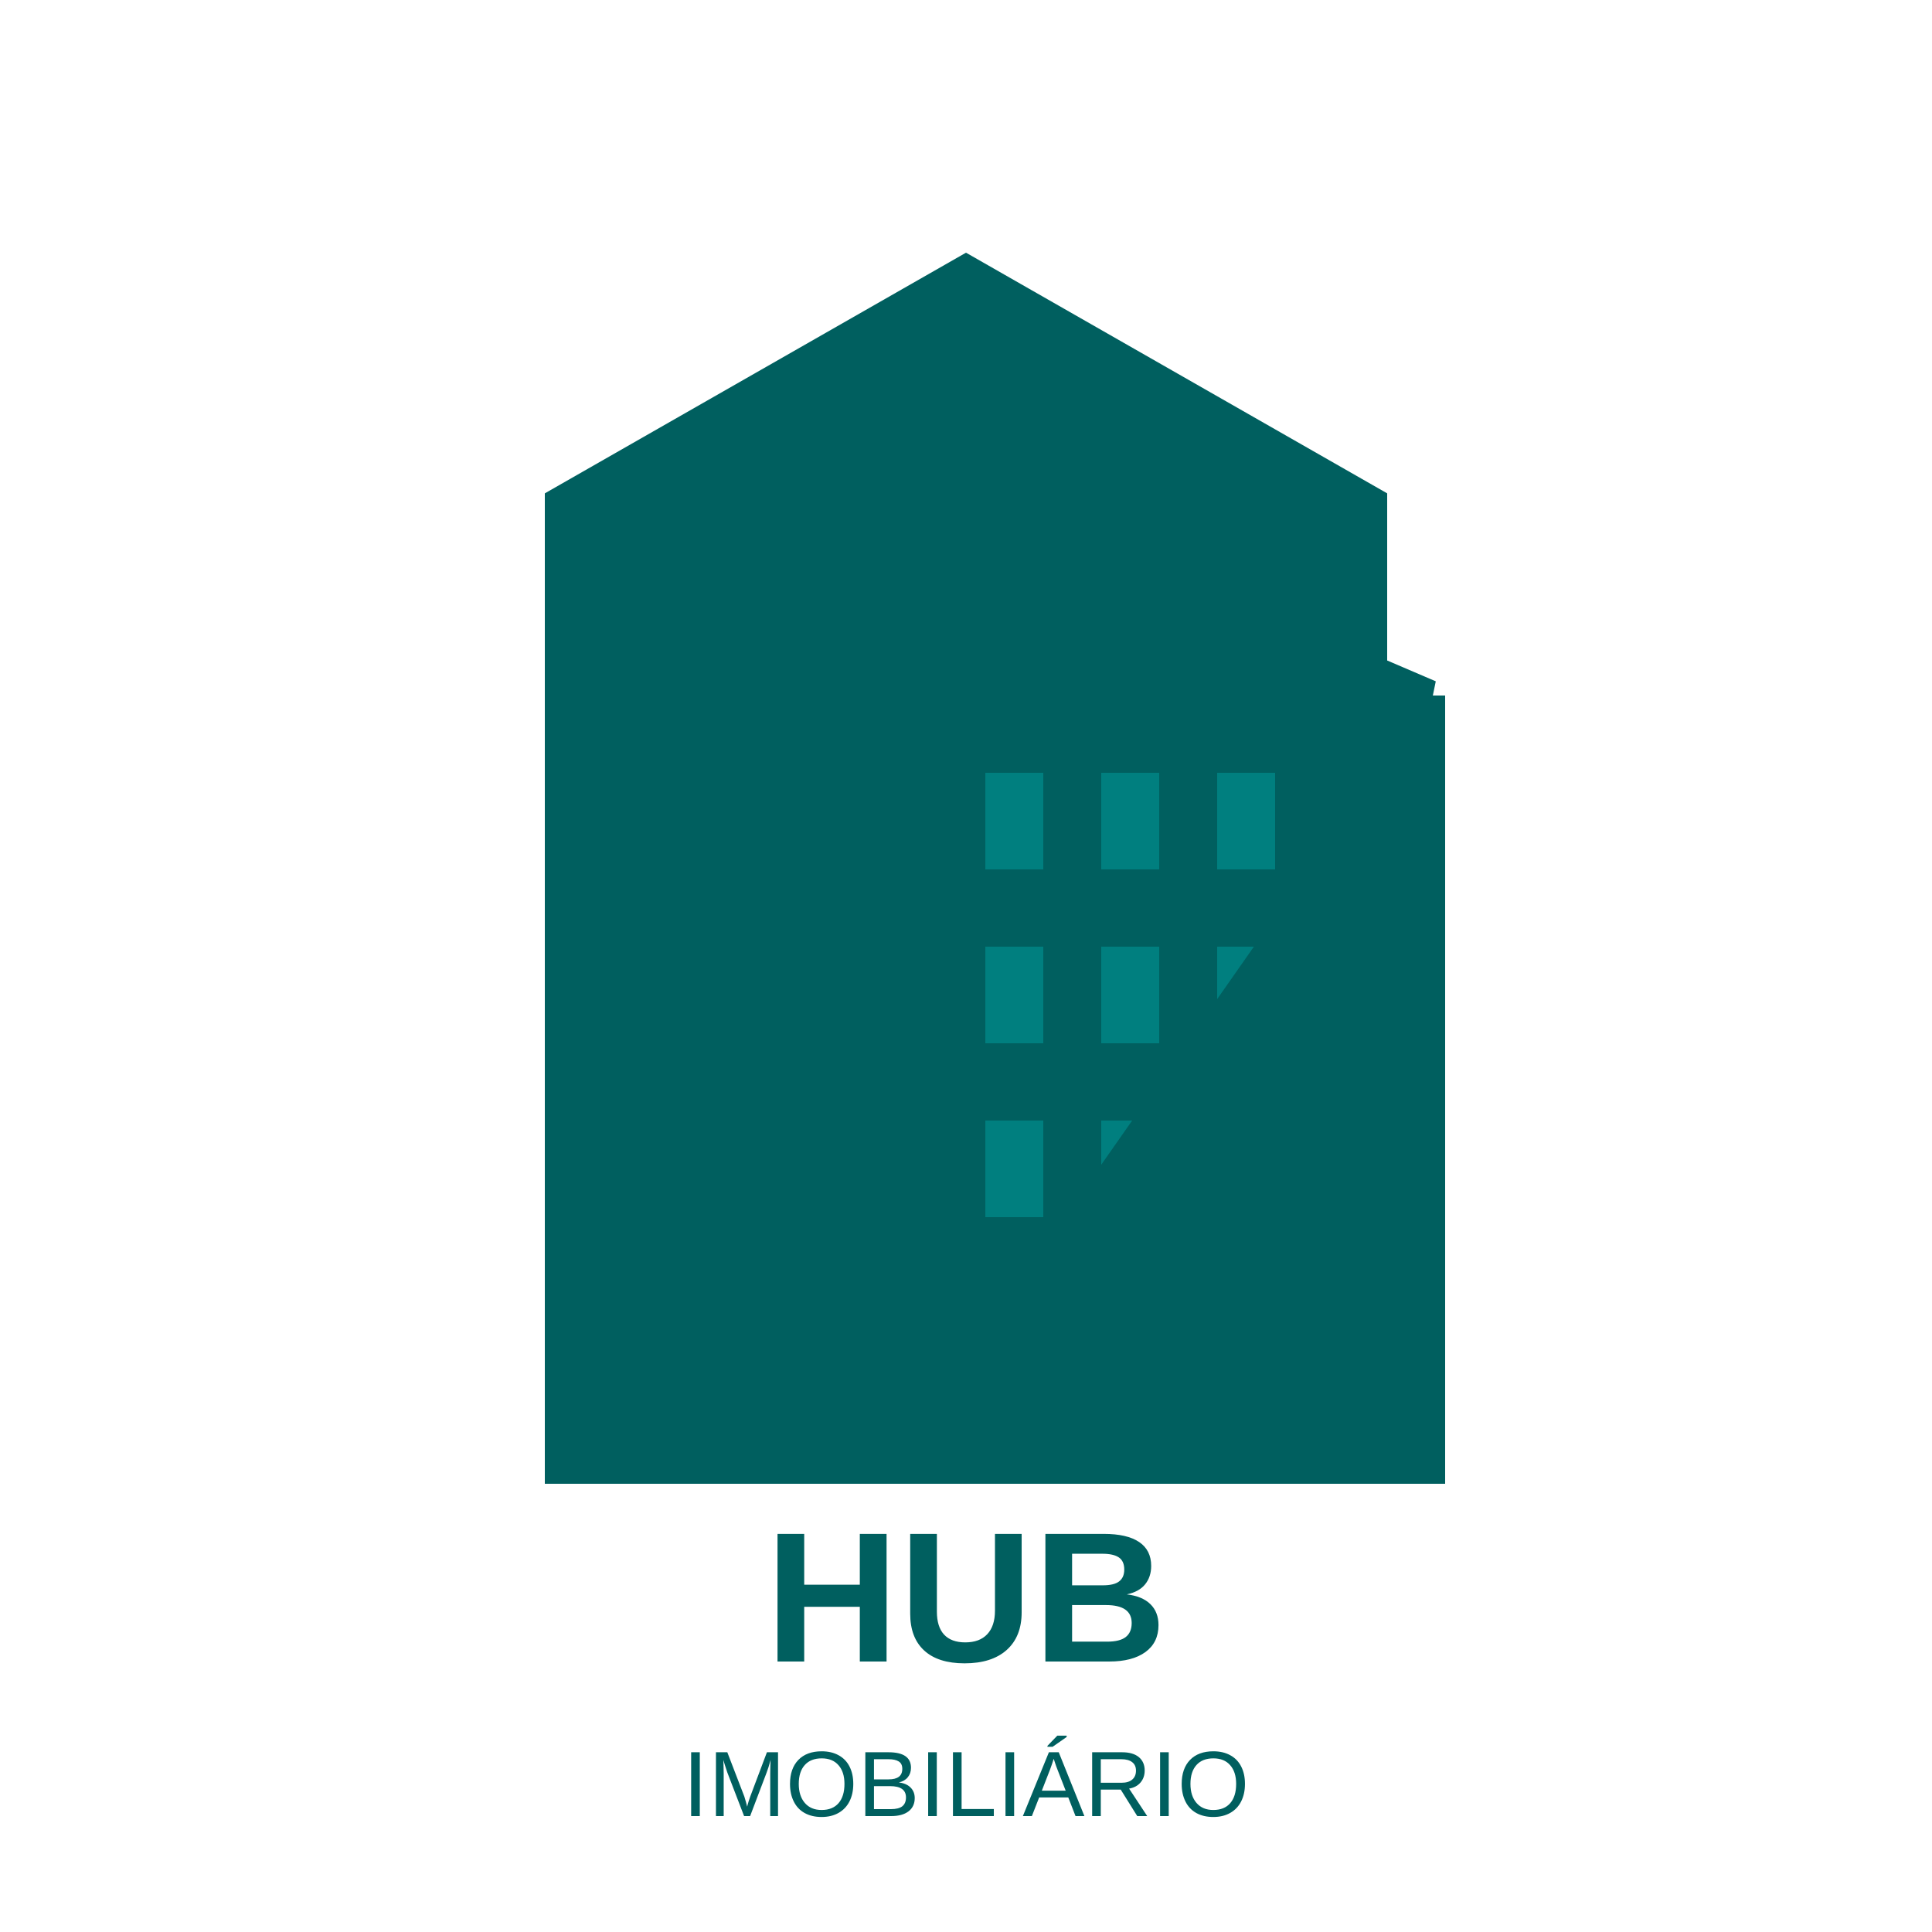
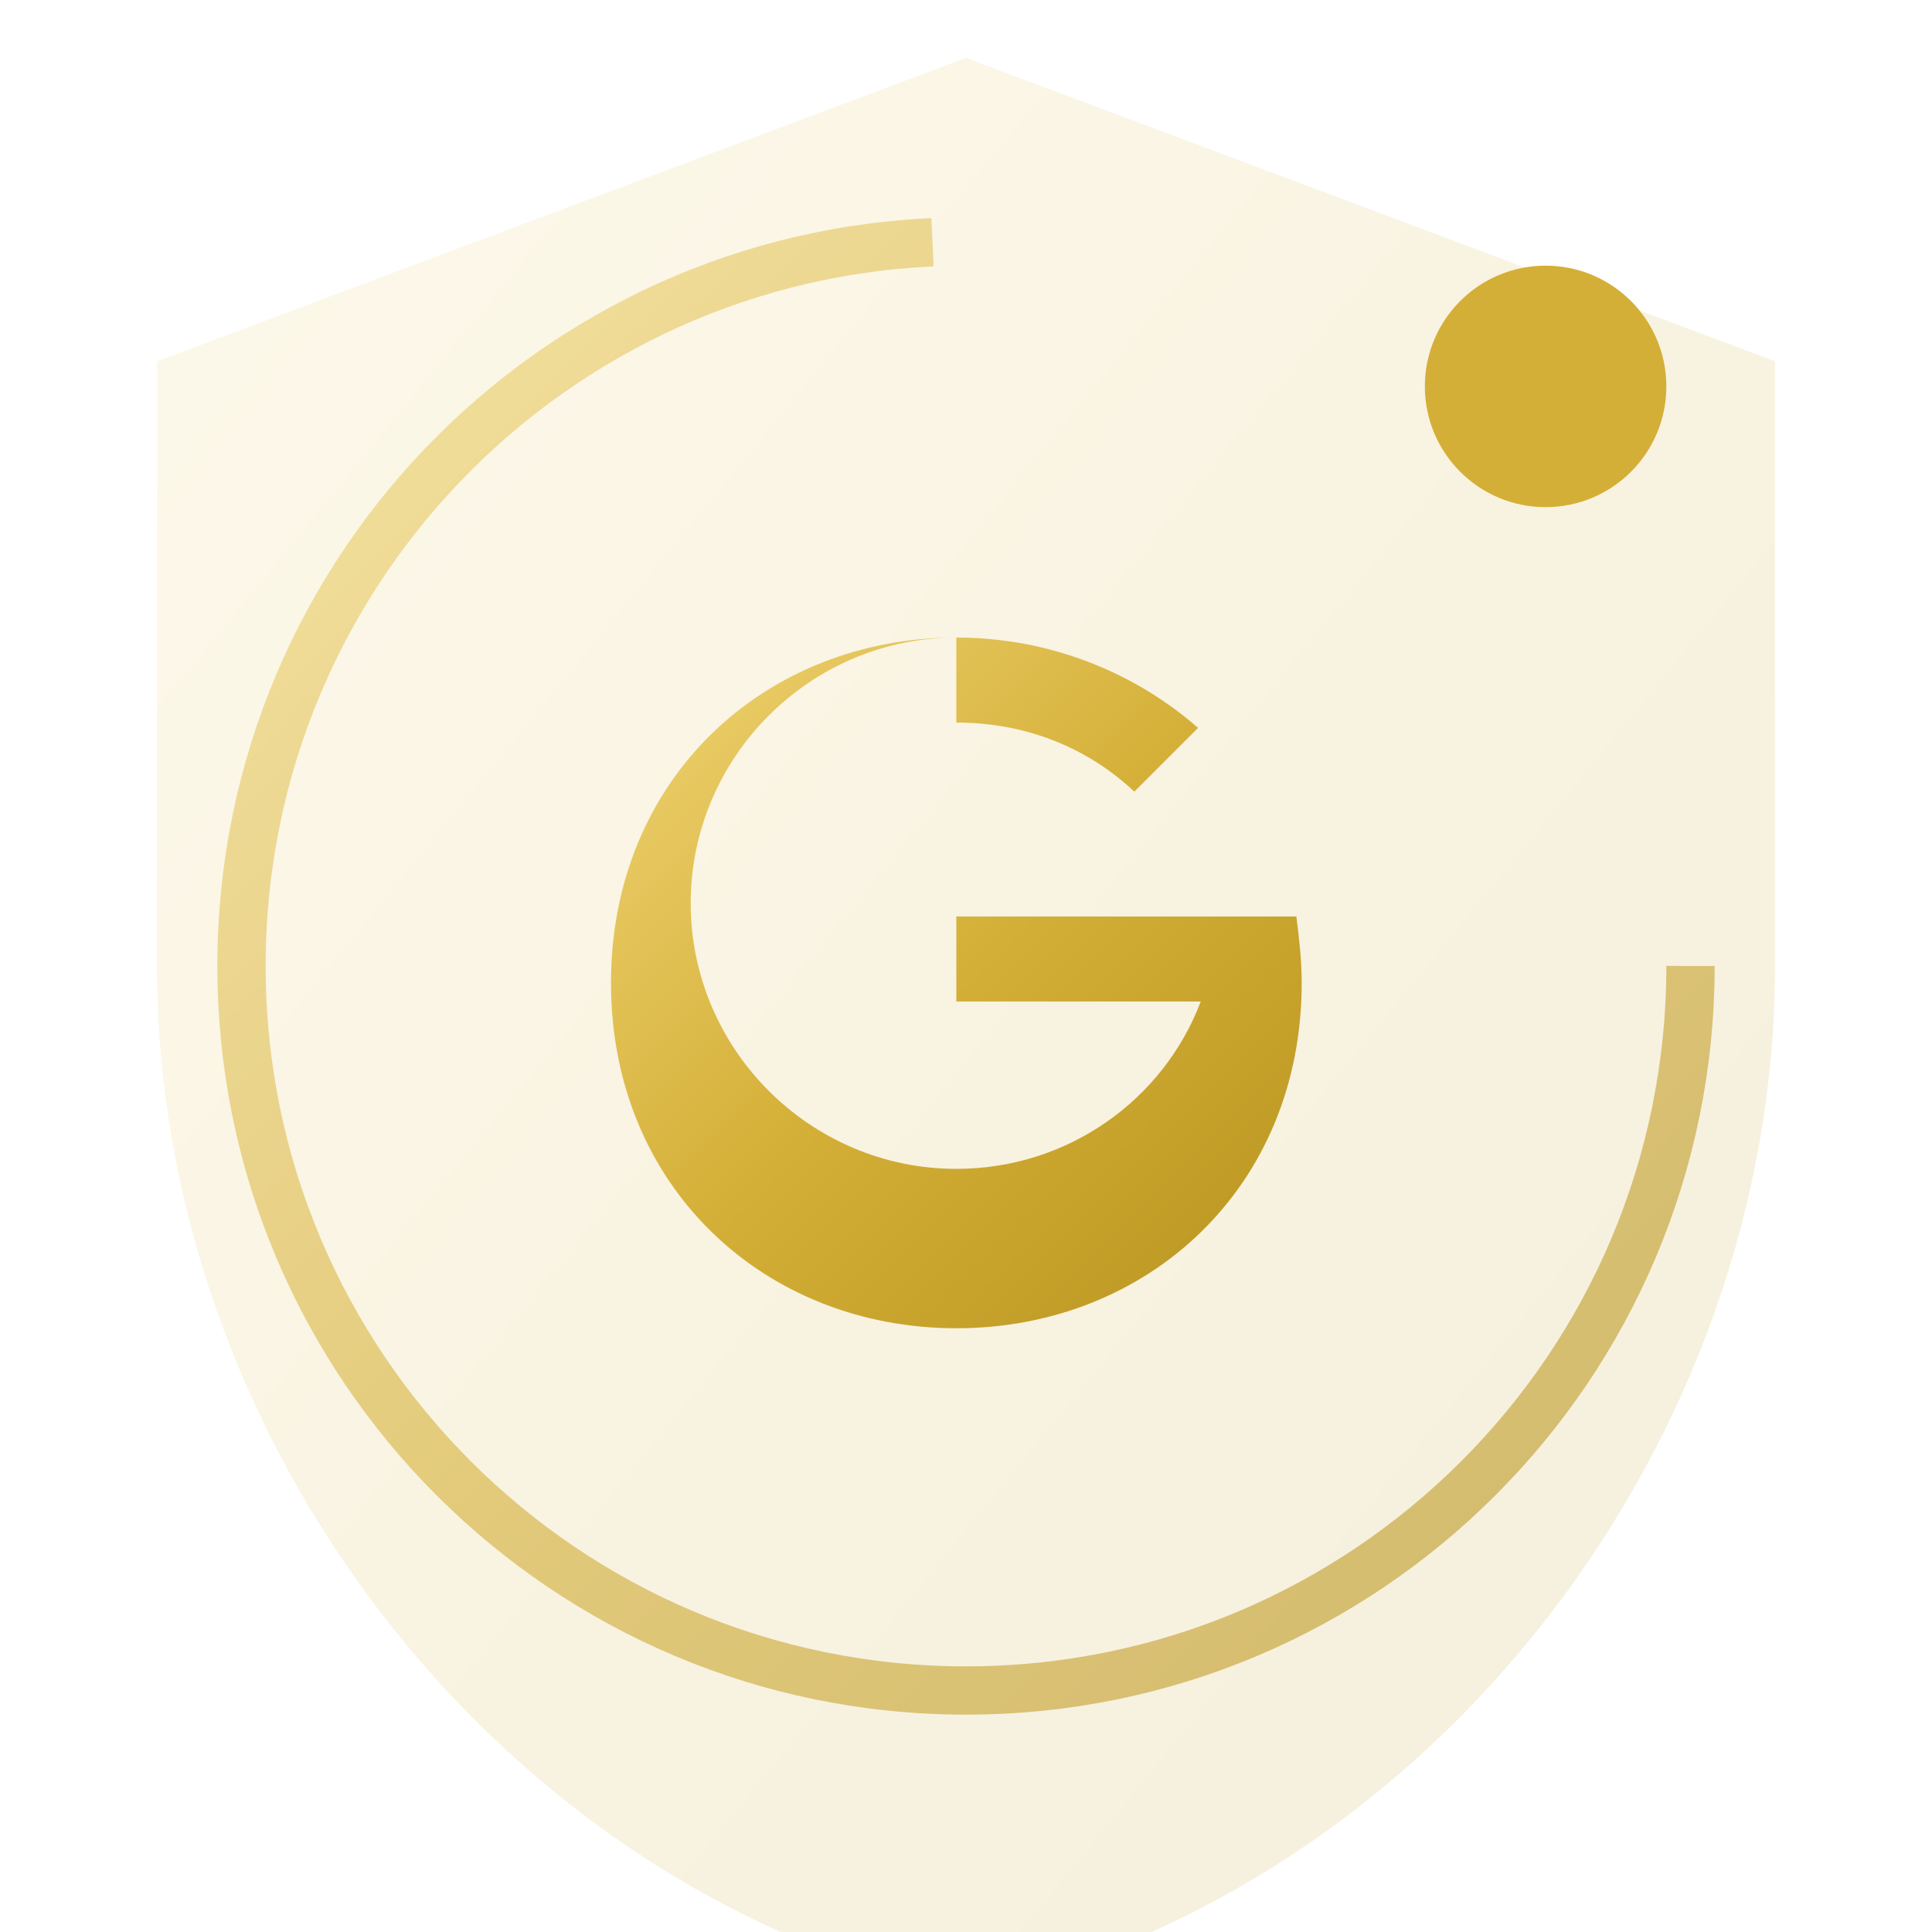
- <svg xmlns="http://www.w3.org/2000/svg" viewBox="0 0 500 500">
+ <svg xmlns="http://www.w3.org/2000/svg" viewBox="0 0 40 40" fill="none">
  <defs>
-     <style>
-       .cls-1 { fill: #005f5f; }
-       .cls-2 { fill: #007f7f; }
-     </style>
+     <linearGradient id="goldGrad" x1="0%" y1="0%" x2="100%" y2="100%">
+       <stop offset="0%" style="stop-color:#f0d474" />
+       <stop offset="50%" style="stop-color:#d4af37" />
+       <stop offset="100%" style="stop-color:#b8941f" />
+     </linearGradient>
  </defs>
-   <path class="cls-1" d="M145,130 L250,70 L355,130 L355,380 L145,380 Z" />
-   <rect class="cls-2" x="190" y="140" width="20" height="30" />
-   <rect class="cls-2" x="230" y="140" width="20" height="30" />
-   <rect class="cls-2" x="270" y="140" width="20" height="30" />
-   <rect class="cls-2" x="190" y="190" width="20" height="30" />
-   <rect class="cls-2" x="230" y="190" width="20" height="30" />
-   <rect class="cls-2" x="270" y="190" width="20" height="30" />
-   <rect class="cls-2" x="190" y="240" width="20" height="30" />
-   <rect class="cls-2" x="230" y="240" width="20" height="30" />
-   <rect class="cls-2" x="270" y="240" width="20" height="30" />
-   <rect class="cls-2" x="190" y="290" width="20" height="30" />
-   <rect class="cls-2" x="230" y="290" width="20" height="30" />
-   <rect class="cls-2" x="270" y="290" width="20" height="30" />
-   <path class="cls-1" d="M230,180 L300,150 L370,180 L370,380 L230,380 Z" />
-   <rect class="cls-2" x="255" y="200" width="15" height="25" />
-   <rect class="cls-2" x="285" y="200" width="15" height="25" />
-   <rect class="cls-2" x="315" y="200" width="15" height="25" />
-   <rect class="cls-2" x="255" y="245" width="15" height="25" />
-   <rect class="cls-2" x="285" y="245" width="15" height="25" />
-   <rect class="cls-2" x="315" y="245" width="15" height="25" />
-   <rect class="cls-2" x="255" y="290" width="15" height="25" />
-   <rect class="cls-2" x="285" y="290" width="15" height="25" />
-   <rect class="cls-2" x="315" y="290" width="15" height="25" />
-   <path class="cls-1" stroke="#005f5f" stroke-width="8" fill="none" d="M145,130 L250,70 L355,130 L355,180 L370,180 L300,150 L230,180 L230,380 L145,380 Z" />
-   <path class="cls-1" stroke="#005f5f" stroke-width="8" fill="none" d="M370,180 L370,380 L230,380" />
-   <text x="250" y="430" font-family="Arial, sans-serif" font-size="48" font-weight="bold" fill="#005f5f" text-anchor="middle">HUB</text>
-   <text x="250" y="470" font-family="Arial, sans-serif" font-size="24" fill="#005f5f" text-anchor="middle">IMOBILIÁRIO</text>
+   <path d="M20 2L4 8v12c0 9.5 6.8 18.4 16 20.5 9.2-2.1 16-11 16-20.5V8L20 2z" fill="url(#goldGrad)" opacity="0.15" stroke="url(#goldGrad)" stroke-width="1.5" />
+   <path d="M20 10c-5.5 0-10 4.5-10 10s4.5 10 10 10c4.2 0 7.8-2.6 9.2-6.3H20v-3.2h12.8c.1.8.2 1.6.2 2.5 0 7.7-5.8 13-13 13S7 30.7 7 23s5.8-13 13-13c3.5 0 6.7 1.3 9.1 3.4l-2.4 2.4C25 14.2 22.7 13.2 20 13.2" fill="url(#goldGrad)" transform="scale(0.55) translate(16, 14)" />
+   <circle cx="20" cy="20" r="15" fill="none" stroke="url(#goldGrad)" stroke-width="1" stroke-dasharray="70 25" opacity="0.6" />
+   <circle cx="32" cy="8" r="2.5" fill="#d4af37" />
</svg>
